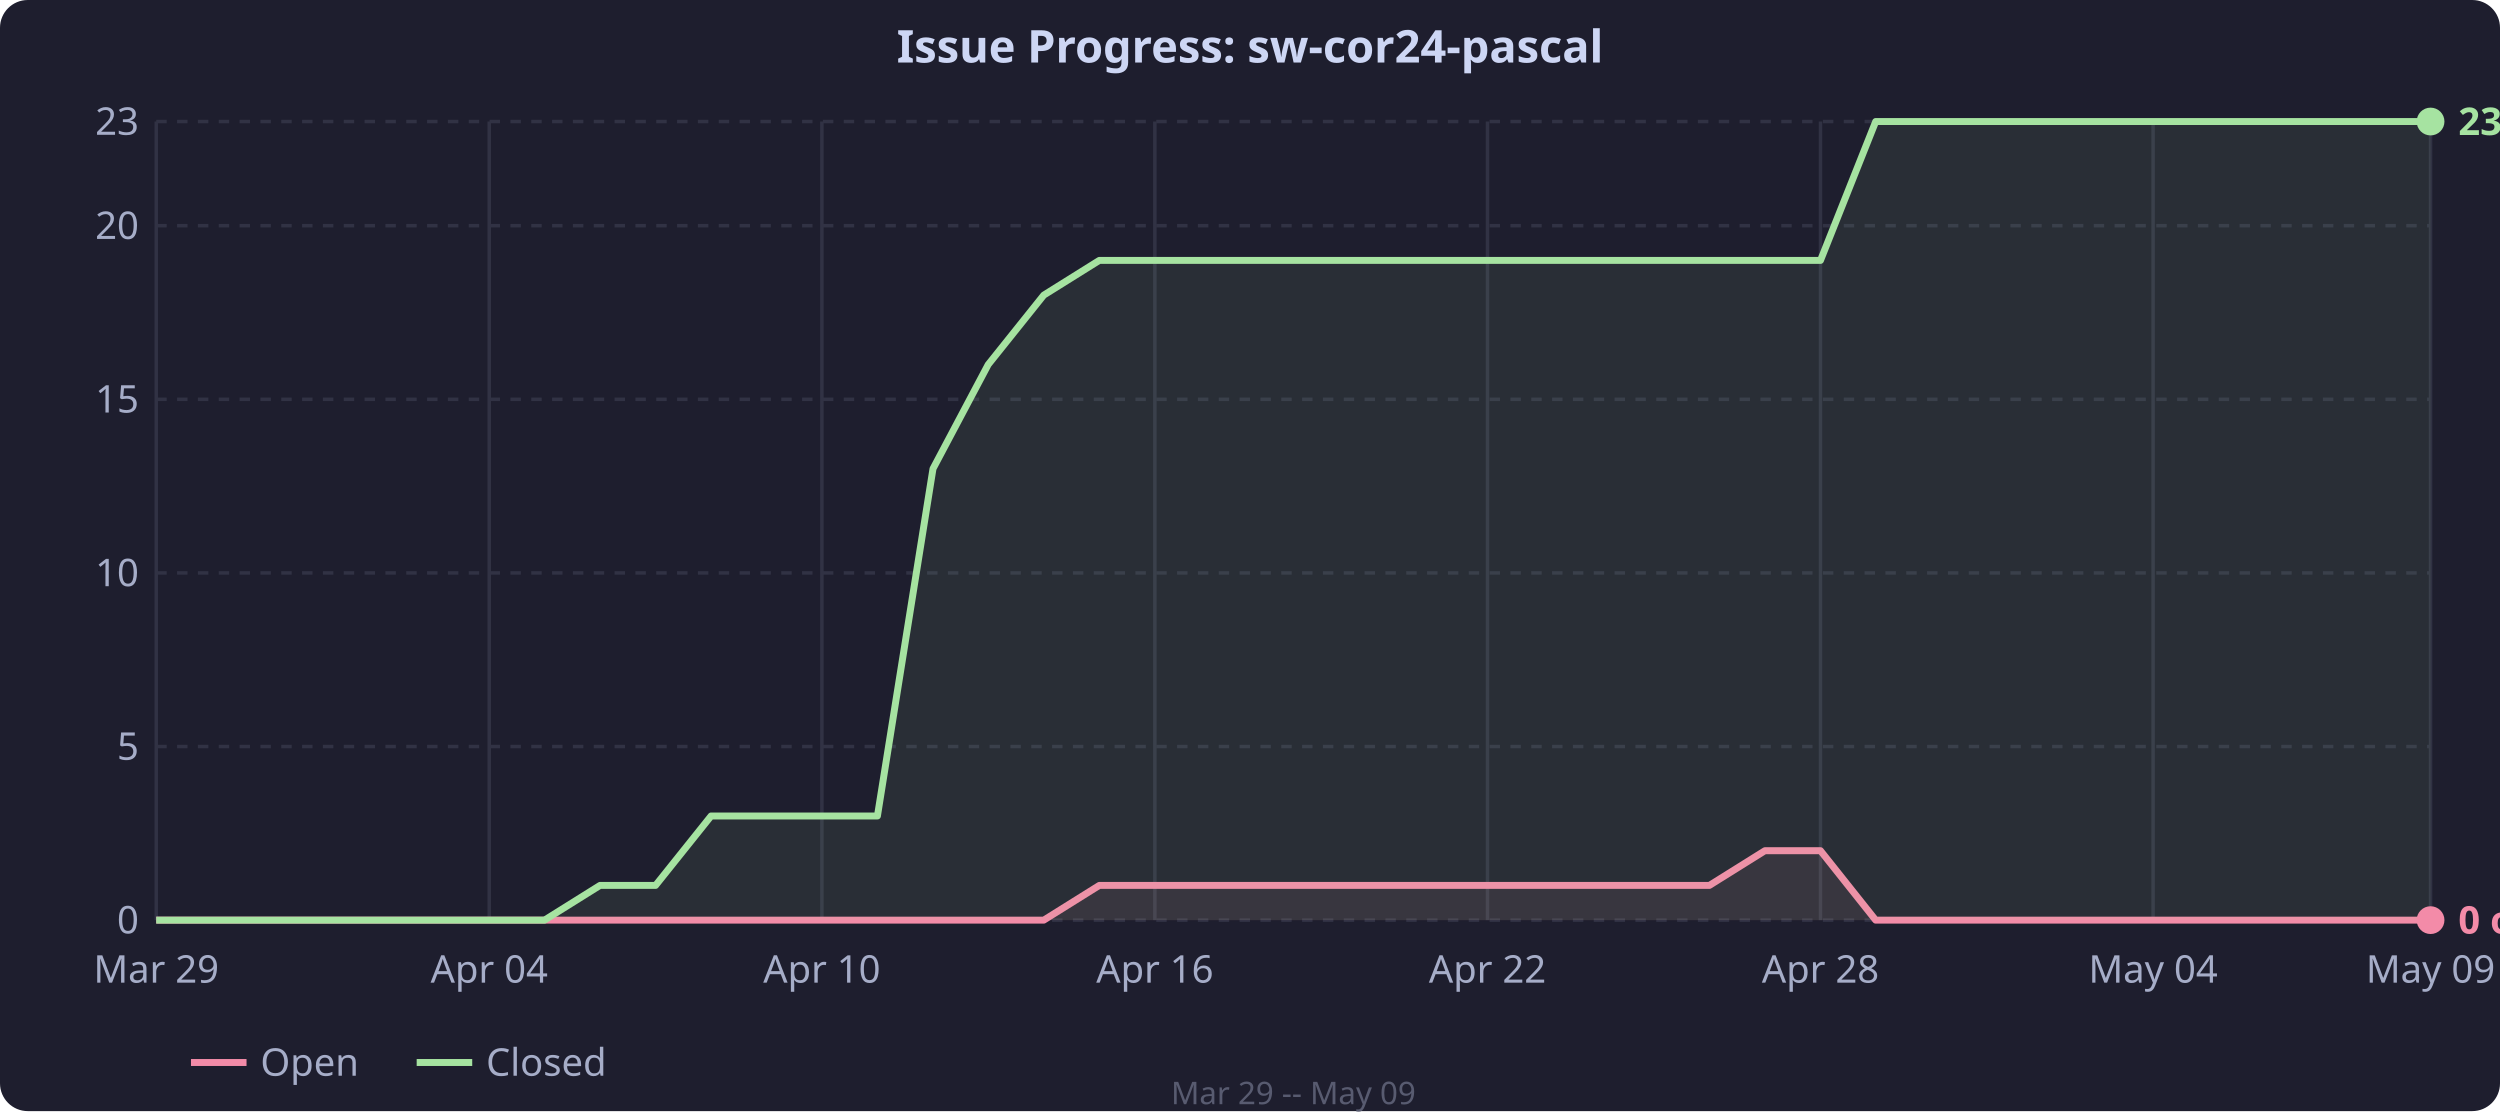
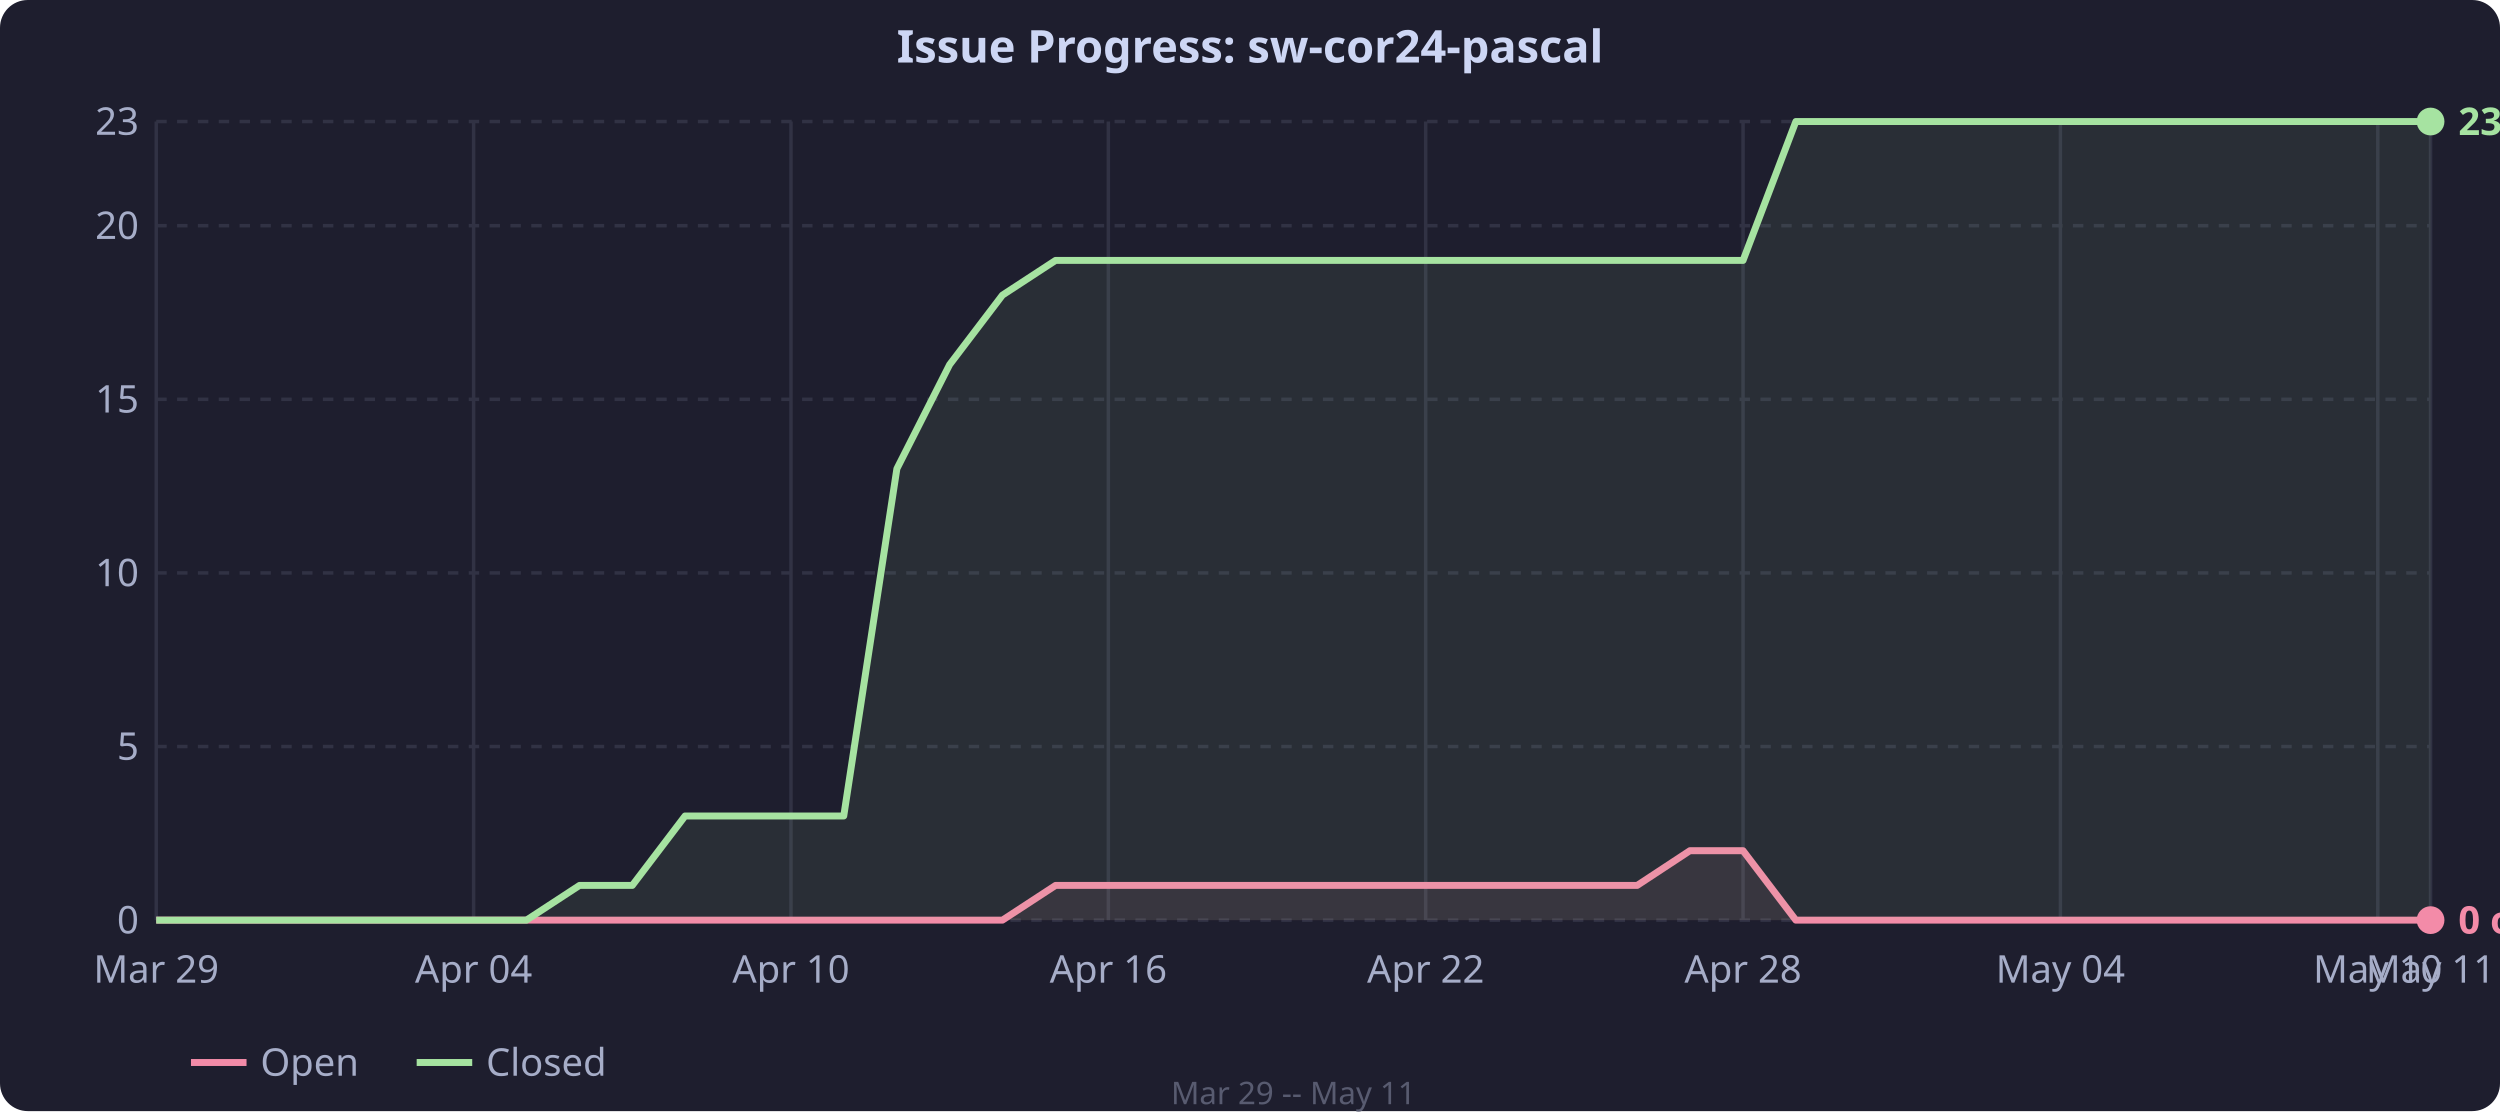
<svg xmlns="http://www.w3.org/2000/svg" viewBox="0 0 720 320" style="font-family: system-ui, sans-serif; font-size: 11px; color: #cdd6f4;">
  <rect width="720" height="320" fill="#1e1e2e" rx="8" />
  <line x1="45" y1="265.0" x2="700" y2="265.0" stroke="#313244" stroke-dasharray="3,3" />
  <text x="40" y="265.0" fill="#a6adc8" text-anchor="end" dominant-baseline="middle">0</text>
  <line x1="45" y1="215.0" x2="700" y2="215.0" stroke="#313244" stroke-dasharray="3,3" />
  <text x="40" y="215.0" fill="#a6adc8" text-anchor="end" dominant-baseline="middle">5</text>
  <line x1="45" y1="165.0" x2="700" y2="165.0" stroke="#313244" stroke-dasharray="3,3" />
  <text x="40" y="165.0" fill="#a6adc8" text-anchor="end" dominant-baseline="middle">10</text>
  <line x1="45" y1="115.0" x2="700" y2="115.0" stroke="#313244" stroke-dasharray="3,3" />
  <text x="40" y="115.0" fill="#a6adc8" text-anchor="end" dominant-baseline="middle">15</text>
  <line x1="45" y1="65.0" x2="700" y2="65.0" stroke="#313244" stroke-dasharray="3,3" />
  <text x="40" y="65.0" fill="#a6adc8" text-anchor="end" dominant-baseline="middle">20</text>
  <line x1="45" y1="35.0" x2="700" y2="35.0" stroke="#313244" stroke-dasharray="3,3" />
  <text x="40" y="35.0" fill="#a6adc8" text-anchor="end" dominant-baseline="middle">23</text>
  <text x="45.0" y="283" fill="#a6adc8" text-anchor="middle">Mar 29</text>
  <line x1="45.0" y1="35" x2="45.0" y2="265" stroke="#313244" />
-   <text x="140.9" y="283" fill="#a6adc8" text-anchor="middle">Apr 04</text>
-   <line x1="140.9" y1="35" x2="140.9" y2="265" stroke="#313244" />
-   <text x="236.7" y="283" fill="#a6adc8" text-anchor="middle">Apr 10</text>
-   <line x1="236.7" y1="35" x2="236.7" y2="265" stroke="#313244" />
-   <text x="332.6" y="283" fill="#a6adc8" text-anchor="middle">Apr 16</text>
-   <line x1="332.6" y1="35" x2="332.6" y2="265" stroke="#313244" />
-   <text x="428.4" y="283" fill="#a6adc8" text-anchor="middle">Apr 22</text>
-   <line x1="428.4" y1="35" x2="428.4" y2="265" stroke="#313244" />
-   <text x="524.3" y="283" fill="#a6adc8" text-anchor="middle">Apr 28</text>
-   <line x1="524.3" y1="35" x2="524.3" y2="265" stroke="#313244" />
-   <text x="620.1" y="283" fill="#a6adc8" text-anchor="middle">May 04</text>
-   <line x1="620.1" y1="35" x2="620.1" y2="265" stroke="#313244" />
-   <text x="700.0" y="283" fill="#a6adc8" text-anchor="middle">May 09</text>
+   <text x="136.4" y="283" fill="#a6adc8" text-anchor="middle">Apr 04</text>
+   <line x1="136.4" y1="35" x2="136.4" y2="265" stroke="#313244" />
+   <text x="227.8" y="283" fill="#a6adc8" text-anchor="middle">Apr 10</text>
+   <line x1="227.8" y1="35" x2="227.8" y2="265" stroke="#313244" />
+   <text x="319.2" y="283" fill="#a6adc8" text-anchor="middle">Apr 16</text>
+   <line x1="319.2" y1="35" x2="319.2" y2="265" stroke="#313244" />
+   <text x="410.6" y="283" fill="#a6adc8" text-anchor="middle">Apr 22</text>
+   <line x1="410.6" y1="35" x2="410.6" y2="265" stroke="#313244" />
+   <text x="502.0" y="283" fill="#a6adc8" text-anchor="middle">Apr 28</text>
+   <line x1="502.0" y1="35" x2="502.0" y2="265" stroke="#313244" />
+   <text x="593.4" y="283" fill="#a6adc8" text-anchor="middle">May 04</text>
+   <line x1="593.4" y1="35" x2="593.4" y2="265" stroke="#313244" />
+   <text x="684.8" y="283" fill="#a6adc8" text-anchor="middle">May 10</text>
+   <line x1="684.8" y1="35" x2="684.8" y2="265" stroke="#313244" />
+   <text x="700.0" y="283" fill="#a6adc8" text-anchor="middle">May 11</text>
  <line x1="700.0" y1="35" x2="700.0" y2="265" stroke="#313244" />
-   <polygon fill="rgba(243,139,168,0.08)" points="45.0,265.0 61.0,265.0 77.0,265.0 92.9,265.0 108.9,265.0 124.9,265.0 140.9,265.0 156.8,265.0 172.8,265.0 188.8,265.0 204.8,265.0 220.7,265.0 236.7,265.0 252.7,265.0 268.7,265.0 284.6,265.0 300.6,265.0 316.6,255.0 332.6,255.0 348.5,255.0 364.5,255.0 380.5,255.0 396.5,255.0 412.4,255.0 428.4,255.0 444.4,255.0 460.4,255.0 476.3,255.0 492.3,255.0 508.3,245.0 524.3,245.0 540.2,265.0 556.2,265.0 572.2,265.0 588.2,265.0 604.1,265.0 620.1,265.0 636.1,265.0 652.1,265.0 668.0,265.0 684.0,265.0 700.0,265.0 700.0,265.0 45.0,265.0" />
-   <polyline fill="none" stroke="#f38ba8" stroke-width="2" stroke-linejoin="round" points="45.0,265.0 61.0,265.0 77.0,265.0 92.9,265.0 108.9,265.0 124.9,265.0 140.9,265.0 156.8,265.0 172.8,265.0 188.8,265.0 204.8,265.0 220.7,265.0 236.7,265.0 252.7,265.0 268.7,265.0 284.6,265.0 300.6,265.0 316.6,255.0 332.6,255.0 348.5,255.0 364.5,255.0 380.5,255.0 396.5,255.0 412.4,255.0 428.4,255.0 444.4,255.0 460.4,255.0 476.3,255.0 492.3,255.0 508.3,245.0 524.3,245.0 540.2,265.0 556.2,265.0 572.2,265.0 588.2,265.0 604.1,265.0 620.1,265.0 636.1,265.0 652.1,265.0 668.0,265.0 684.0,265.0 700.0,265.0" />
-   <polygon fill="rgba(166,227,161,0.08)" points="45.0,265.0 61.0,265.0 77.0,265.0 92.9,265.0 108.9,265.0 124.9,265.0 140.9,265.0 156.8,265.0 172.8,255.0 188.8,255.0 204.8,235.0 220.7,235.0 236.7,235.0 252.7,235.0 268.7,135.0 284.6,105.0 300.6,85.0 316.6,75.0 332.6,75.0 348.5,75.0 364.5,75.0 380.5,75.0 396.5,75.0 412.4,75.0 428.4,75.0 444.4,75.0 460.4,75.0 476.3,75.0 492.3,75.0 508.3,75.0 524.3,75.0 540.2,35.0 556.2,35.0 572.2,35.0 588.2,35.0 604.1,35.0 620.1,35.0 636.1,35.0 652.1,35.0 668.0,35.0 684.0,35.0 700.0,35.0 700.0,265.0 45.0,265.0" />
-   <polyline fill="none" stroke="#a6e3a1" stroke-width="2" stroke-linejoin="round" points="45.0,265.0 61.0,265.0 77.0,265.0 92.9,265.0 108.9,265.0 124.9,265.0 140.9,265.0 156.8,265.0 172.8,255.0 188.8,255.0 204.8,235.0 220.7,235.0 236.7,235.0 252.7,235.0 268.7,135.0 284.6,105.0 300.6,85.0 316.6,75.0 332.6,75.0 348.5,75.0 364.5,75.0 380.5,75.0 396.5,75.0 412.4,75.0 428.4,75.0 444.4,75.0 460.4,75.0 476.3,75.0 492.3,75.0 508.3,75.0 524.3,75.0 540.2,35.0 556.2,35.0 572.2,35.0 588.2,35.0 604.1,35.0 620.1,35.0 636.1,35.0 652.1,35.0 668.0,35.0 684.0,35.0 700.0,35.0" />
+   <polygon fill="rgba(243,139,168,0.08)" points="45.0,265.0 60.2,265.0 75.5,265.0 90.7,265.0 105.9,265.0 121.2,265.0 136.4,265.0 151.6,265.0 166.9,265.0 182.1,265.0 197.3,265.0 212.6,265.0 227.8,265.0 243.0,265.0 258.3,265.0 273.5,265.0 288.7,265.0 304.0,255.0 319.2,255.0 334.4,255.0 349.7,255.0 364.9,255.0 380.1,255.0 395.3,255.0 410.6,255.0 425.8,255.0 441.0,255.0 456.3,255.0 471.5,255.0 486.7,245.0 502.0,245.0 517.2,265.0 532.4,265.0 547.7,265.0 562.9,265.0 578.1,265.0 593.4,265.0 608.6,265.0 623.8,265.0 639.1,265.0 654.3,265.0 669.5,265.0 684.8,265.0 700.0,265.0 700.0,265.0 45.0,265.0" />
+   <polyline fill="none" stroke="#f38ba8" stroke-width="2" stroke-linejoin="round" points="45.0,265.0 60.2,265.0 75.5,265.0 90.7,265.0 105.9,265.0 121.2,265.0 136.4,265.0 151.6,265.0 166.9,265.0 182.1,265.0 197.3,265.0 212.6,265.0 227.8,265.0 243.0,265.0 258.3,265.0 273.5,265.0 288.7,265.0 304.0,255.0 319.2,255.0 334.4,255.0 349.7,255.0 364.9,255.0 380.1,255.0 395.3,255.0 410.6,255.0 425.8,255.0 441.0,255.0 456.3,255.0 471.5,255.0 486.7,245.0 502.0,245.0 517.2,265.0 532.4,265.0 547.7,265.0 562.9,265.0 578.1,265.0 593.4,265.0 608.6,265.0 623.8,265.0 639.1,265.0 654.3,265.0 669.5,265.0 684.8,265.0 700.0,265.0" />
+   <polygon fill="rgba(166,227,161,0.08)" points="45.0,265.0 60.2,265.0 75.5,265.0 90.7,265.0 105.9,265.0 121.2,265.0 136.4,265.0 151.6,265.0 166.9,255.0 182.1,255.0 197.3,235.0 212.6,235.0 227.8,235.0 243.0,235.0 258.3,135.0 273.5,105.0 288.7,85.0 304.0,75.0 319.2,75.0 334.4,75.0 349.7,75.0 364.9,75.0 380.1,75.0 395.3,75.0 410.6,75.0 425.8,75.0 441.0,75.0 456.3,75.0 471.5,75.0 486.7,75.0 502.0,75.0 517.2,35.0 532.4,35.0 547.7,35.0 562.9,35.0 578.1,35.0 593.4,35.0 608.6,35.0 623.8,35.0 639.1,35.0 654.3,35.0 669.5,35.0 684.8,35.0 700.0,35.0 700.0,265.0 45.0,265.0" />
+   <polyline fill="none" stroke="#a6e3a1" stroke-width="2" stroke-linejoin="round" points="45.0,265.0 60.2,265.0 75.5,265.0 90.7,265.0 105.9,265.0 121.2,265.0 136.4,265.0 151.6,265.0 166.9,255.0 182.1,255.0 197.3,235.0 212.6,235.0 227.8,235.0 243.0,235.0 258.3,135.0 273.5,105.0 288.7,85.0 304.0,75.0 319.2,75.0 334.4,75.0 349.7,75.0 364.9,75.0 380.1,75.0 395.3,75.0 410.6,75.0 425.8,75.0 441.0,75.0 456.3,75.0 471.5,75.0 486.7,75.0 502.0,75.0 517.2,35.0 532.4,35.0 547.7,35.0 562.9,35.0 578.1,35.0 593.4,35.0 608.6,35.0 623.8,35.0 639.1,35.0 654.3,35.0 669.5,35.0 684.8,35.0 700.0,35.0" />
  <circle cx="700.0" cy="265.0" r="4" fill="#f38ba8" />
  <circle cx="700.0" cy="35.0" r="4" fill="#a6e3a1" />
  <text x="708.0" y="265.0" fill="#f38ba8" text-anchor="start" dominant-baseline="middle" font-size="11px" font-weight="600">0 open</text>
  <text x="708.0" y="35.0" fill="#a6e3a1" text-anchor="start" dominant-baseline="middle" font-size="11px" font-weight="600">23 closed</text>
  <text x="360" y="18" fill="#cdd6f4" text-anchor="middle" font-size="13px" font-weight="600">Issue Progress: sw-cor24-pascal</text>
  <line x1="55" y1="306" x2="71" y2="306" stroke="#f38ba8" stroke-width="2" />
  <text x="75" y="306" fill="#a6adc8" dominant-baseline="middle">Open</text>
  <line x1="120" y1="306" x2="136" y2="306" stroke="#a6e3a1" stroke-width="2" />
  <text x="140" y="306" fill="#a6adc8" dominant-baseline="middle">Closed</text>
-   <text x="372.5" y="318" fill="#585b70" text-anchor="middle" font-size="9px">Mar 29 -- May 09</text>
+   <text x="372.5" y="318" fill="#585b70" text-anchor="middle" font-size="9px">Mar 29 -- May 11</text>
</svg>
